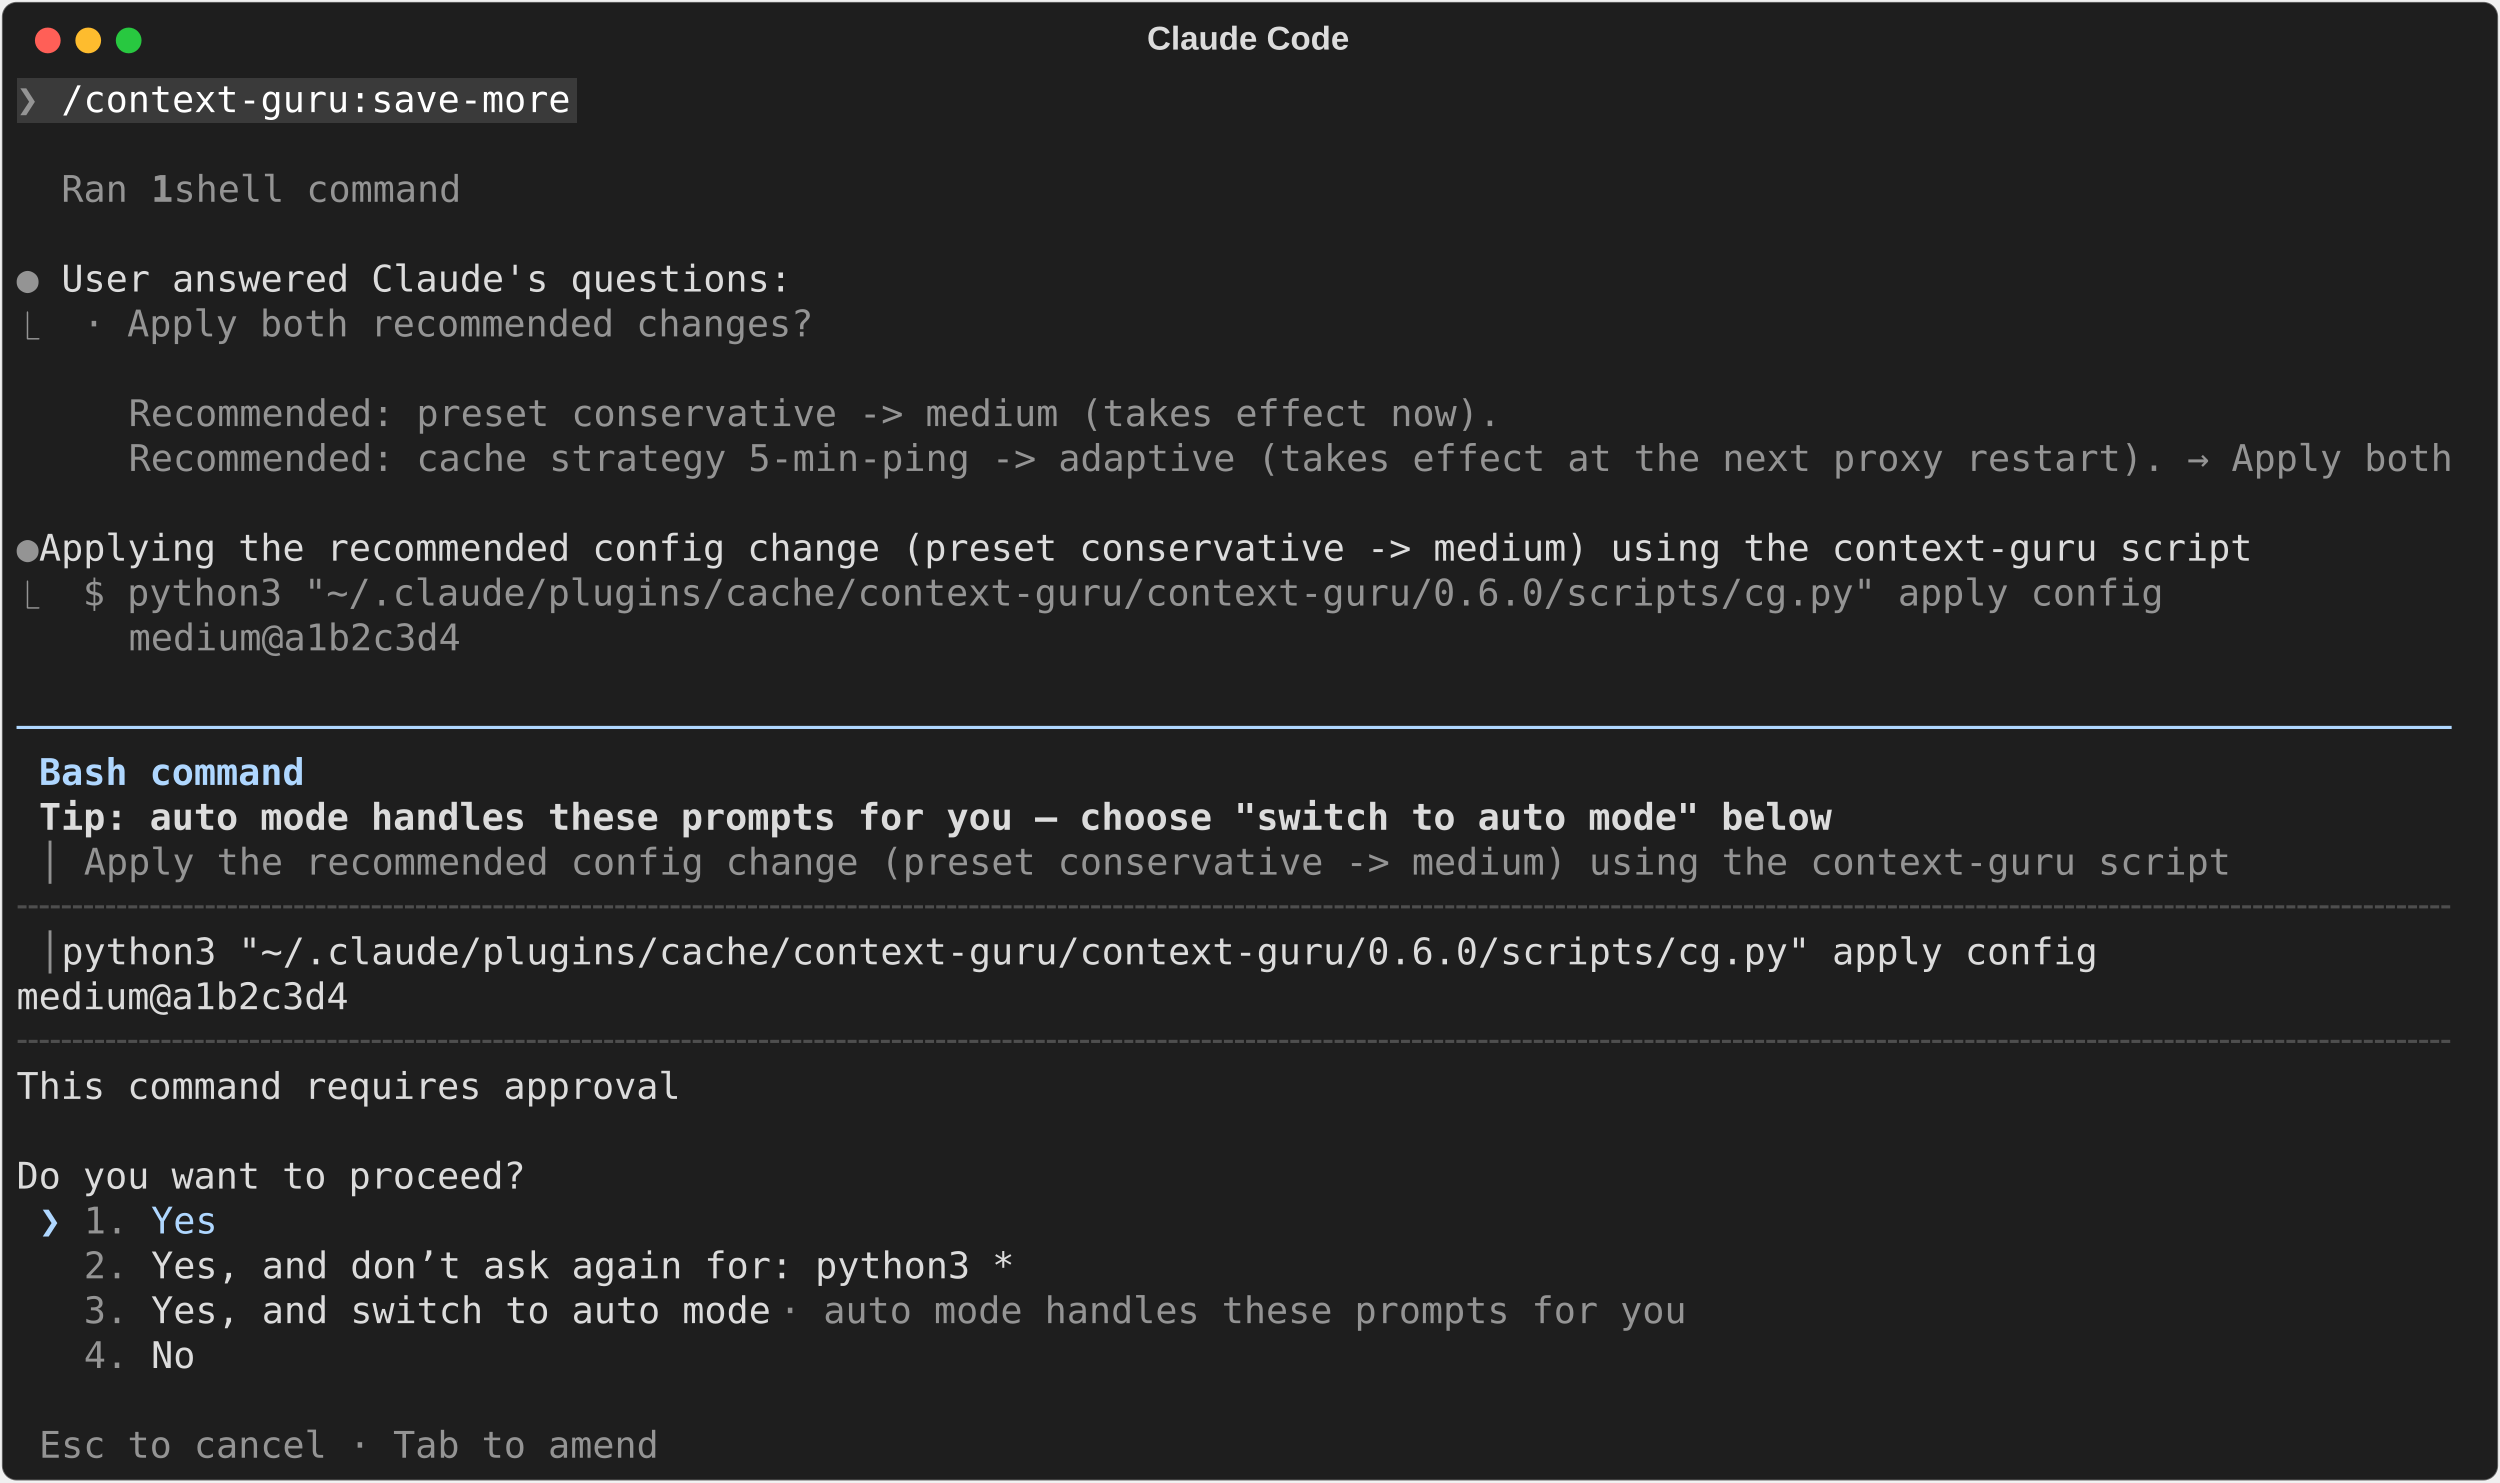
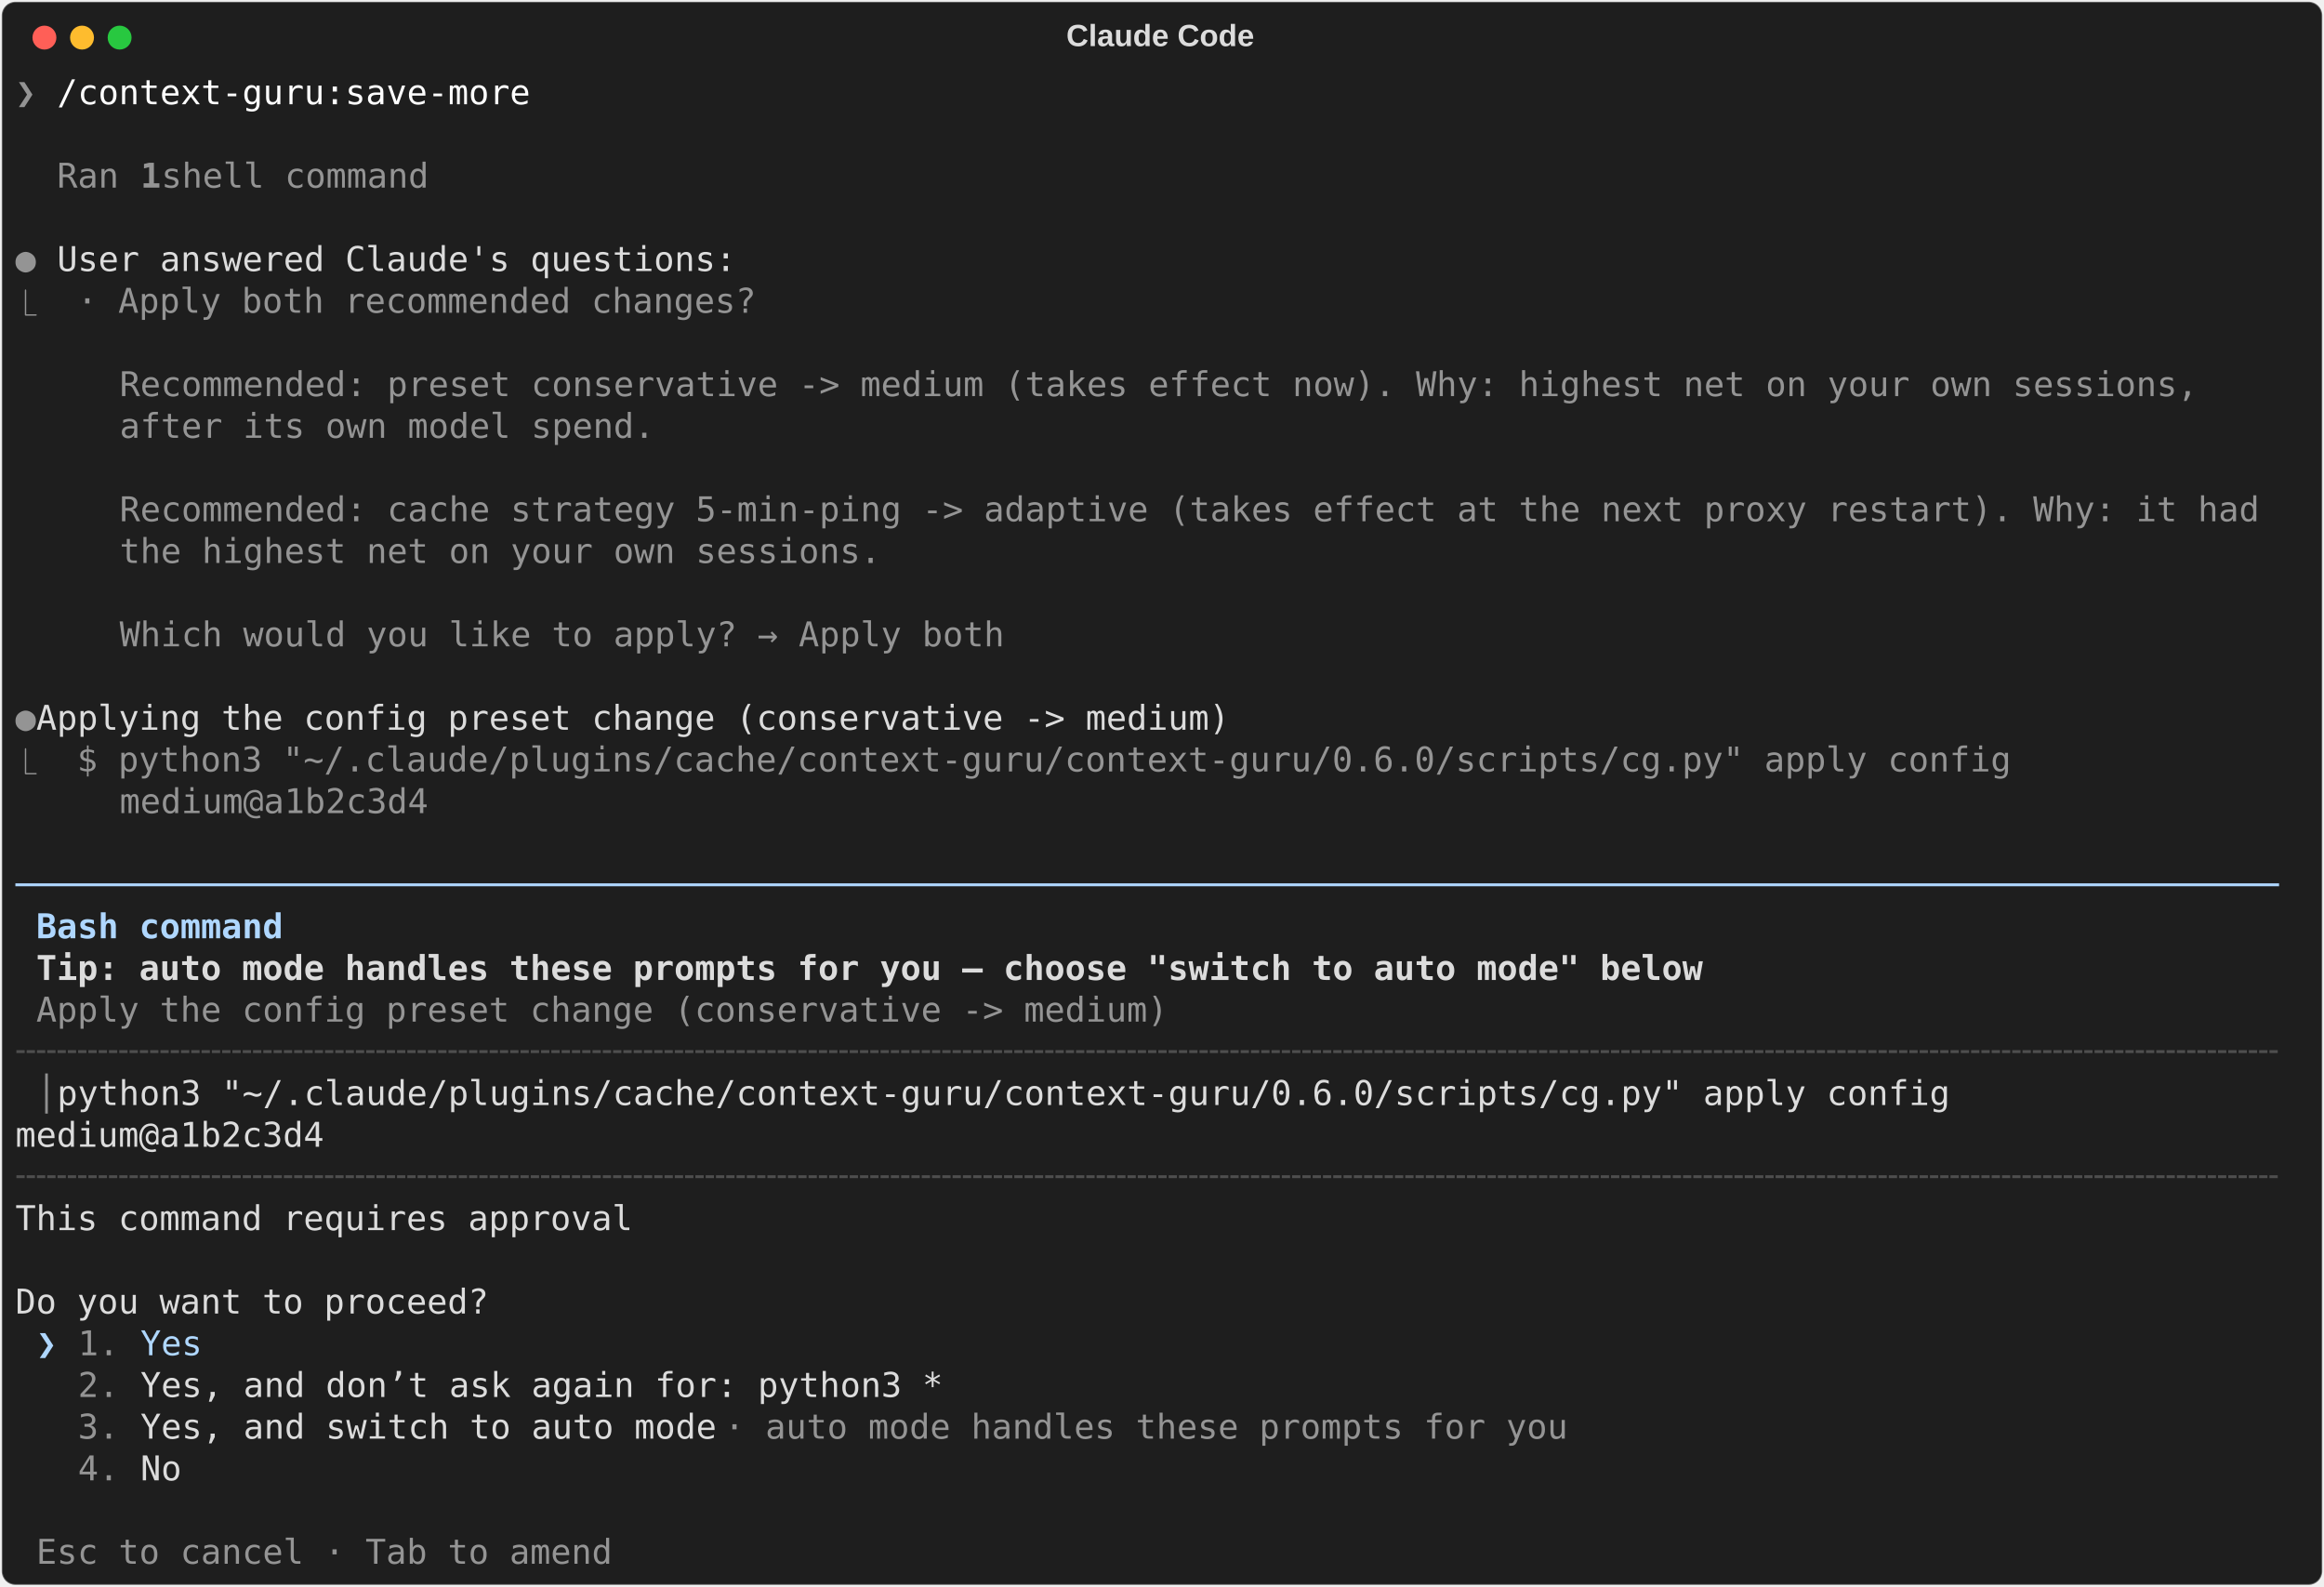
- <svg xmlns="http://www.w3.org/2000/svg" class="rich-terminal" viewBox="0 0 1360 806.4">
+ <svg xmlns="http://www.w3.org/2000/svg" class="rich-terminal" viewBox="0 0 1360 928.4">
  <style>

    @font-face {
        font-family: "Fira Code";
        src: local("FiraCode-Regular"),
                url("https://cdnjs.cloudflare.com/ajax/libs/firacode/6.2.0/woff2/FiraCode-Regular.woff2") format("woff2"),
                url("https://cdnjs.cloudflare.com/ajax/libs/firacode/6.2.0/woff/FiraCode-Regular.woff") format("woff");
        font-style: normal;
        font-weight: 400;
    }
    @font-face {
        font-family: "Fira Code";
        src: local("FiraCode-Bold"),
                url("https://cdnjs.cloudflare.com/ajax/libs/firacode/6.2.0/woff2/FiraCode-Bold.woff2") format("woff2"),
                url("https://cdnjs.cloudflare.com/ajax/libs/firacode/6.2.0/woff/FiraCode-Bold.woff") format("woff");
        font-style: bold;
        font-weight: 700;
    }

-     .terminal-1285847443-matrix {
+     .terminal-1638858528-matrix {
        font-family: Fira Code, monospace;
        font-size: 20px;
        line-height: 24.4px;
        font-variant-east-asian: full-width;
    }

-     .terminal-1285847443-title {
+     .terminal-1638858528-title {
        font-size: 18px;
        font-weight: bold;
        font-family: arial;
    }

-     .terminal-1285847443-r1 { fill: #949494 }
- .terminal-1285847443-r2 { fill: #dcdcdc }
- .terminal-1285847443-r3 { fill: #ffffff }
- .terminal-1285847443-r4 { fill: #949494;font-weight: bold }
- .terminal-1285847443-r5 { fill: #afd7ff }
- .terminal-1285847443-r6 { fill: #afd7ff;font-weight: bold }
- .terminal-1285847443-r7 { fill: #dcdcdc;font-weight: bold }
- .terminal-1285847443-r8 { fill: #909090 }
- .terminal-1285847443-r9 { fill: #4e4e4e }
+     .terminal-1638858528-r1 { fill: #949494 }
+ .terminal-1638858528-r2 { fill: #dcdcdc }
+ .terminal-1638858528-r3 { fill: #ffffff }
+ .terminal-1638858528-r4 { fill: #949494;font-weight: bold }
+ .terminal-1638858528-r5 { fill: #afd7ff }
+ .terminal-1638858528-r6 { fill: #afd7ff;font-weight: bold }
+ .terminal-1638858528-r7 { fill: #dcdcdc;font-weight: bold }
+ .terminal-1638858528-r8 { fill: #4e4e4e }
+ .terminal-1638858528-r9 { fill: #909090 }
    </style>
  <defs>
-     <clipPath id="terminal-1285847443-clip-terminal">
-       <rect x="0" y="0" width="1341.0" height="755.4" />
-     </clipPath>
-     <clipPath id="terminal-1285847443-line-0">
+     <clipPath id="terminal-1638858528-clip-terminal">
+       <rect x="0" y="0" width="1341.0" height="877.4" />
+     </clipPath>
+     <clipPath id="terminal-1638858528-line-0">
      <rect x="0" y="1.5" width="1342" height="24.65" />
    </clipPath>
-     <clipPath id="terminal-1285847443-line-1">
+     <clipPath id="terminal-1638858528-line-1">
      <rect x="0" y="25.9" width="1342" height="24.65" />
    </clipPath>
-     <clipPath id="terminal-1285847443-line-2">
+     <clipPath id="terminal-1638858528-line-2">
      <rect x="0" y="50.3" width="1342" height="24.65" />
    </clipPath>
-     <clipPath id="terminal-1285847443-line-3">
+     <clipPath id="terminal-1638858528-line-3">
      <rect x="0" y="74.7" width="1342" height="24.65" />
    </clipPath>
-     <clipPath id="terminal-1285847443-line-4">
+     <clipPath id="terminal-1638858528-line-4">
      <rect x="0" y="99.1" width="1342" height="24.65" />
    </clipPath>
-     <clipPath id="terminal-1285847443-line-5">
+     <clipPath id="terminal-1638858528-line-5">
      <rect x="0" y="123.5" width="1342" height="24.65" />
    </clipPath>
-     <clipPath id="terminal-1285847443-line-6">
+     <clipPath id="terminal-1638858528-line-6">
      <rect x="0" y="147.9" width="1342" height="24.65" />
    </clipPath>
-     <clipPath id="terminal-1285847443-line-7">
+     <clipPath id="terminal-1638858528-line-7">
      <rect x="0" y="172.3" width="1342" height="24.65" />
    </clipPath>
-     <clipPath id="terminal-1285847443-line-8">
+     <clipPath id="terminal-1638858528-line-8">
      <rect x="0" y="196.7" width="1342" height="24.65" />
    </clipPath>
-     <clipPath id="terminal-1285847443-line-9">
+     <clipPath id="terminal-1638858528-line-9">
      <rect x="0" y="221.1" width="1342" height="24.65" />
    </clipPath>
-     <clipPath id="terminal-1285847443-line-10">
+     <clipPath id="terminal-1638858528-line-10">
      <rect x="0" y="245.5" width="1342" height="24.65" />
    </clipPath>
-     <clipPath id="terminal-1285847443-line-11">
+     <clipPath id="terminal-1638858528-line-11">
      <rect x="0" y="269.9" width="1342" height="24.65" />
    </clipPath>
-     <clipPath id="terminal-1285847443-line-12">
+     <clipPath id="terminal-1638858528-line-12">
      <rect x="0" y="294.3" width="1342" height="24.65" />
    </clipPath>
-     <clipPath id="terminal-1285847443-line-13">
+     <clipPath id="terminal-1638858528-line-13">
      <rect x="0" y="318.7" width="1342" height="24.65" />
    </clipPath>
-     <clipPath id="terminal-1285847443-line-14">
+     <clipPath id="terminal-1638858528-line-14">
      <rect x="0" y="343.1" width="1342" height="24.65" />
    </clipPath>
-     <clipPath id="terminal-1285847443-line-15">
+     <clipPath id="terminal-1638858528-line-15">
      <rect x="0" y="367.5" width="1342" height="24.65" />
    </clipPath>
-     <clipPath id="terminal-1285847443-line-16">
+     <clipPath id="terminal-1638858528-line-16">
      <rect x="0" y="391.9" width="1342" height="24.65" />
    </clipPath>
-     <clipPath id="terminal-1285847443-line-17">
+     <clipPath id="terminal-1638858528-line-17">
      <rect x="0" y="416.3" width="1342" height="24.65" />
    </clipPath>
-     <clipPath id="terminal-1285847443-line-18">
+     <clipPath id="terminal-1638858528-line-18">
      <rect x="0" y="440.7" width="1342" height="24.65" />
    </clipPath>
-     <clipPath id="terminal-1285847443-line-19">
+     <clipPath id="terminal-1638858528-line-19">
      <rect x="0" y="465.1" width="1342" height="24.65" />
    </clipPath>
-     <clipPath id="terminal-1285847443-line-20">
+     <clipPath id="terminal-1638858528-line-20">
      <rect x="0" y="489.5" width="1342" height="24.65" />
    </clipPath>
-     <clipPath id="terminal-1285847443-line-21">
+     <clipPath id="terminal-1638858528-line-21">
      <rect x="0" y="513.9" width="1342" height="24.65" />
    </clipPath>
-     <clipPath id="terminal-1285847443-line-22">
+     <clipPath id="terminal-1638858528-line-22">
      <rect x="0" y="538.3" width="1342" height="24.65" />
    </clipPath>
-     <clipPath id="terminal-1285847443-line-23">
+     <clipPath id="terminal-1638858528-line-23">
      <rect x="0" y="562.7" width="1342" height="24.65" />
    </clipPath>
-     <clipPath id="terminal-1285847443-line-24">
+     <clipPath id="terminal-1638858528-line-24">
      <rect x="0" y="587.1" width="1342" height="24.65" />
    </clipPath>
-     <clipPath id="terminal-1285847443-line-25">
+     <clipPath id="terminal-1638858528-line-25">
      <rect x="0" y="611.5" width="1342" height="24.65" />
    </clipPath>
-     <clipPath id="terminal-1285847443-line-26">
+     <clipPath id="terminal-1638858528-line-26">
      <rect x="0" y="635.9" width="1342" height="24.65" />
    </clipPath>
-     <clipPath id="terminal-1285847443-line-27">
+     <clipPath id="terminal-1638858528-line-27">
      <rect x="0" y="660.3" width="1342" height="24.65" />
    </clipPath>
-     <clipPath id="terminal-1285847443-line-28">
+     <clipPath id="terminal-1638858528-line-28">
      <rect x="0" y="684.7" width="1342" height="24.65" />
    </clipPath>
-     <clipPath id="terminal-1285847443-line-29">
+     <clipPath id="terminal-1638858528-line-29">
      <rect x="0" y="709.1" width="1342" height="24.65" />
    </clipPath>
+     <clipPath id="terminal-1638858528-line-30">
+       <rect x="0" y="733.5" width="1342" height="24.65" />
+     </clipPath>
+     <clipPath id="terminal-1638858528-line-31">
+       <rect x="0" y="757.9" width="1342" height="24.65" />
+     </clipPath>
+     <clipPath id="terminal-1638858528-line-32">
+       <rect x="0" y="782.3" width="1342" height="24.65" />
+     </clipPath>
+     <clipPath id="terminal-1638858528-line-33">
+       <rect x="0" y="806.7" width="1342" height="24.65" />
+     </clipPath>
+     <clipPath id="terminal-1638858528-line-34">
+       <rect x="0" y="831.1" width="1342" height="24.65" />
+     </clipPath>
  </defs>
-   <rect fill="#1e1e1e" stroke="rgba(255,255,255,0.35)" stroke-width="1" x="1" y="1" width="1358" height="804.4" rx="8" />
-   <text class="terminal-1285847443-title" fill="#dcdcdc" text-anchor="middle" x="679" y="27">Claude Code</text>
+   <rect fill="#1e1e1e" stroke="rgba(255,255,255,0.35)" stroke-width="1" x="1" y="1" width="1358" height="926.4" rx="8" />
+   <text class="terminal-1638858528-title" fill="#dcdcdc" text-anchor="middle" x="679" y="27">Claude Code</text>
  <g transform="translate(26,22)">
    <circle cx="0" cy="0" r="7" fill="#ff5f57" />
    <circle cx="22" cy="0" r="7" fill="#febc2e" />
    <circle cx="44" cy="0" r="7" fill="#28c840" />
  </g>
-   <g transform="translate(9, 41)" clip-path="url(#terminal-1285847443-clip-terminal)">
-     <rect fill="#3a3a3a" x="0" y="1.5" width="12.2" height="24.65" shape-rendering="crispEdges" />
-     <rect fill="#3a3a3a" x="12.2" y="1.5" width="12.2" height="24.65" shape-rendering="crispEdges" />
-     <rect fill="#3a3a3a" x="24.4" y="1.5" width="280.6" height="24.65" shape-rendering="crispEdges" />
-     <g class="terminal-1285847443-matrix">
-       <text class="terminal-1285847443-r1" x="0" y="20" textLength="12.2" clip-path="url(#terminal-1285847443-line-0)">❯</text>
-       <text class="terminal-1285847443-r3" x="24.4" y="20" textLength="280.6" clip-path="url(#terminal-1285847443-line-0)">/context-guru:save-more</text>
-       <text class="terminal-1285847443-r2" x="1342" y="20" textLength="12.2" clip-path="url(#terminal-1285847443-line-0)">
- </text>
-       <text class="terminal-1285847443-r2" x="1342" y="44.4" textLength="12.2" clip-path="url(#terminal-1285847443-line-1)">
- </text>
-       <text class="terminal-1285847443-r1" x="24.4" y="68.8" textLength="48.8" clip-path="url(#terminal-1285847443-line-2)">Ran </text>
-       <text class="terminal-1285847443-r4" x="73.2" y="68.8" textLength="12.2" clip-path="url(#terminal-1285847443-line-2)">1</text>
-       <text class="terminal-1285847443-r1" x="85.4" y="68.8" textLength="183" clip-path="url(#terminal-1285847443-line-2)"> shell command </text>
-       <text class="terminal-1285847443-r2" x="1342" y="68.8" textLength="12.2" clip-path="url(#terminal-1285847443-line-2)">
- </text>
-       <text class="terminal-1285847443-r2" x="1342" y="93.2" textLength="12.2" clip-path="url(#terminal-1285847443-line-3)">
- </text>
-       <text class="terminal-1285847443-r1" x="0" y="117.6" textLength="24.4" clip-path="url(#terminal-1285847443-line-4)">● </text>
-       <text class="terminal-1285847443-r2" x="24.4" y="117.6" textLength="402.6" clip-path="url(#terminal-1285847443-line-4)">User answered Claude's questions:</text>
-       <text class="terminal-1285847443-r2" x="1342" y="117.6" textLength="12.2" clip-path="url(#terminal-1285847443-line-4)">
- </text>
-       <text class="terminal-1285847443-r1" x="0" y="142" textLength="463.6" clip-path="url(#terminal-1285847443-line-5)">  ⎿  · Apply both recommended changes?</text>
-       <text class="terminal-1285847443-r2" x="1342" y="142" textLength="12.2" clip-path="url(#terminal-1285847443-line-5)">
- </text>
-       <text class="terminal-1285847443-r2" x="1342" y="166.4" textLength="12.2" clip-path="url(#terminal-1285847443-line-6)">
- </text>
-       <text class="terminal-1285847443-r1" x="61" y="190.8" textLength="756.4" clip-path="url(#terminal-1285847443-line-7)">Recommended: preset conservative -&gt; medium (takes effect now).</text>
-       <text class="terminal-1285847443-r2" x="1342" y="190.8" textLength="12.2" clip-path="url(#terminal-1285847443-line-7)">
- </text>
-       <text class="terminal-1285847443-r1" x="61" y="215.2" textLength="1281" clip-path="url(#terminal-1285847443-line-8)">Recommended: cache strategy 5-min-ping -&gt; adaptive (takes effect at the next proxy restart). → Apply both</text>
-       <text class="terminal-1285847443-r2" x="1342" y="215.2" textLength="12.2" clip-path="url(#terminal-1285847443-line-8)">
- </text>
-       <text class="terminal-1285847443-r2" x="1342" y="239.6" textLength="12.2" clip-path="url(#terminal-1285847443-line-9)">
- </text>
-       <text class="terminal-1285847443-r1" x="0" y="264" textLength="12.2" clip-path="url(#terminal-1285847443-line-10)">●</text>
-       <text class="terminal-1285847443-r2" x="12.2" y="264" textLength="1232.2" clip-path="url(#terminal-1285847443-line-10)"> Applying the recommended config change (preset conservative -&gt; medium) using the context-guru script</text>
-       <text class="terminal-1285847443-r2" x="1342" y="264" textLength="12.2" clip-path="url(#terminal-1285847443-line-10)">
- </text>
-       <text class="terminal-1285847443-r1" x="0" y="288.4" textLength="1220" clip-path="url(#terminal-1285847443-line-11)">  ⎿  $ python3 "~/.claude/plugins/cache/context-guru/context-guru/0.6.0/scripts/cg.py" apply config </text>
-       <text class="terminal-1285847443-r2" x="1342" y="288.4" textLength="12.2" clip-path="url(#terminal-1285847443-line-11)">
- </text>
-       <text class="terminal-1285847443-r1" x="61" y="312.8" textLength="183" clip-path="url(#terminal-1285847443-line-12)">medium@a1b2c3d4</text>
-       <text class="terminal-1285847443-r2" x="1342" y="312.8" textLength="12.2" clip-path="url(#terminal-1285847443-line-12)">
- </text>
-       <text class="terminal-1285847443-r2" x="1342" y="337.2" textLength="12.2" clip-path="url(#terminal-1285847443-line-13)">
- </text>
-       <text class="terminal-1285847443-r5" x="0" y="361.6" textLength="1342" clip-path="url(#terminal-1285847443-line-14)">──────────────────────────────────────────────────────────────────────────────────────────────────────────────</text>
-       <text class="terminal-1285847443-r2" x="1342" y="361.6" textLength="12.2" clip-path="url(#terminal-1285847443-line-14)">
- </text>
-       <text class="terminal-1285847443-r6" x="12.2" y="386" textLength="146.4" clip-path="url(#terminal-1285847443-line-15)">Bash command</text>
-       <text class="terminal-1285847443-r2" x="1342" y="386" textLength="12.2" clip-path="url(#terminal-1285847443-line-15)">
- </text>
-       <text class="terminal-1285847443-r7" x="12.2" y="410.4" textLength="988.2" clip-path="url(#terminal-1285847443-line-16)">Tip: auto mode handles these prompts for you — choose "switch to auto mode" below</text>
-       <text class="terminal-1285847443-r2" x="1342" y="410.4" textLength="12.2" clip-path="url(#terminal-1285847443-line-16)">
- </text>
-       <text class="terminal-1285847443-r8" x="12.2" y="434.8" textLength="12.2" clip-path="url(#terminal-1285847443-line-17)">│</text>
-       <text class="terminal-1285847443-r1" x="36.6" y="434.8" textLength="1183.4" clip-path="url(#terminal-1285847443-line-17)">Apply the recommended config change (preset conservative -&gt; medium) using the context-guru script</text>
-       <text class="terminal-1285847443-r2" x="1342" y="434.8" textLength="12.2" clip-path="url(#terminal-1285847443-line-17)">
- </text>
-       <text class="terminal-1285847443-r9" x="0" y="459.2" textLength="1342" clip-path="url(#terminal-1285847443-line-18)">╌╌╌╌╌╌╌╌╌╌╌╌╌╌╌╌╌╌╌╌╌╌╌╌╌╌╌╌╌╌╌╌╌╌╌╌╌╌╌╌╌╌╌╌╌╌╌╌╌╌╌╌╌╌╌╌╌╌╌╌╌╌╌╌╌╌╌╌╌╌╌╌╌╌╌╌╌╌╌╌╌╌╌╌╌╌╌╌╌╌╌╌╌╌╌╌╌╌╌╌╌╌╌╌╌╌╌╌╌╌</text>
-       <text class="terminal-1285847443-r2" x="1342" y="459.2" textLength="12.2" clip-path="url(#terminal-1285847443-line-18)">
- </text>
-       <text class="terminal-1285847443-r8" x="12.2" y="483.6" textLength="12.2" clip-path="url(#terminal-1285847443-line-19)">│</text>
-       <text class="terminal-1285847443-r2" x="24.4" y="483.6" textLength="1146.8" clip-path="url(#terminal-1285847443-line-19)"> python3 "~/.claude/plugins/cache/context-guru/context-guru/0.6.0/scripts/cg.py" apply config </text>
-       <text class="terminal-1285847443-r2" x="1342" y="483.6" textLength="12.2" clip-path="url(#terminal-1285847443-line-19)">
- </text>
-       <text class="terminal-1285847443-r2" x="0" y="508" textLength="183" clip-path="url(#terminal-1285847443-line-20)">medium@a1b2c3d4</text>
-       <text class="terminal-1285847443-r2" x="1342" y="508" textLength="12.2" clip-path="url(#terminal-1285847443-line-20)">
- </text>
-       <text class="terminal-1285847443-r9" x="0" y="532.4" textLength="1342" clip-path="url(#terminal-1285847443-line-21)">╌╌╌╌╌╌╌╌╌╌╌╌╌╌╌╌╌╌╌╌╌╌╌╌╌╌╌╌╌╌╌╌╌╌╌╌╌╌╌╌╌╌╌╌╌╌╌╌╌╌╌╌╌╌╌╌╌╌╌╌╌╌╌╌╌╌╌╌╌╌╌╌╌╌╌╌╌╌╌╌╌╌╌╌╌╌╌╌╌╌╌╌╌╌╌╌╌╌╌╌╌╌╌╌╌╌╌╌╌╌</text>
-       <text class="terminal-1285847443-r2" x="1342" y="532.4" textLength="12.2" clip-path="url(#terminal-1285847443-line-21)">
- </text>
-       <text class="terminal-1285847443-r2" x="0" y="556.8" textLength="378.2" clip-path="url(#terminal-1285847443-line-22)"> This command requires approval</text>
-       <text class="terminal-1285847443-r2" x="1342" y="556.8" textLength="12.2" clip-path="url(#terminal-1285847443-line-22)">
- </text>
-       <text class="terminal-1285847443-r2" x="1342" y="581.2" textLength="12.2" clip-path="url(#terminal-1285847443-line-23)">
- </text>
-       <text class="terminal-1285847443-r2" x="0" y="605.6" textLength="292.8" clip-path="url(#terminal-1285847443-line-24)"> Do you want to proceed?</text>
-       <text class="terminal-1285847443-r2" x="1342" y="605.6" textLength="12.2" clip-path="url(#terminal-1285847443-line-24)">
- </text>
-       <text class="terminal-1285847443-r5" x="12.2" y="630" textLength="12.2" clip-path="url(#terminal-1285847443-line-25)">❯</text>
-       <text class="terminal-1285847443-r1" x="36.6" y="630" textLength="36.6" clip-path="url(#terminal-1285847443-line-25)">1. </text>
-       <text class="terminal-1285847443-r5" x="73.2" y="630" textLength="36.6" clip-path="url(#terminal-1285847443-line-25)">Yes</text>
-       <text class="terminal-1285847443-r2" x="1342" y="630" textLength="12.2" clip-path="url(#terminal-1285847443-line-25)">
- </text>
-       <text class="terminal-1285847443-r1" x="36.6" y="654.4" textLength="36.6" clip-path="url(#terminal-1285847443-line-26)">2. </text>
-       <text class="terminal-1285847443-r2" x="73.2" y="654.4" textLength="475.8" clip-path="url(#terminal-1285847443-line-26)">Yes, and don’t ask again for: python3 *</text>
-       <text class="terminal-1285847443-r2" x="1342" y="654.4" textLength="12.2" clip-path="url(#terminal-1285847443-line-26)">
- </text>
-       <text class="terminal-1285847443-r1" x="36.6" y="678.8" textLength="36.6" clip-path="url(#terminal-1285847443-line-27)">3. </text>
-       <text class="terminal-1285847443-r2" x="73.2" y="678.8" textLength="341.6" clip-path="url(#terminal-1285847443-line-27)">Yes, and switch to auto mode</text>
-       <text class="terminal-1285847443-r1" x="414.8" y="678.8" textLength="512.4" clip-path="url(#terminal-1285847443-line-27)"> · auto mode handles these prompts for you</text>
-       <text class="terminal-1285847443-r2" x="1342" y="678.8" textLength="12.2" clip-path="url(#terminal-1285847443-line-27)">
- </text>
-       <text class="terminal-1285847443-r1" x="36.6" y="703.2" textLength="36.6" clip-path="url(#terminal-1285847443-line-28)">4. </text>
-       <text class="terminal-1285847443-r2" x="73.2" y="703.2" textLength="24.4" clip-path="url(#terminal-1285847443-line-28)">No</text>
-       <text class="terminal-1285847443-r2" x="1342" y="703.2" textLength="12.2" clip-path="url(#terminal-1285847443-line-28)">
- </text>
-       <text class="terminal-1285847443-r2" x="1342" y="727.6" textLength="12.2" clip-path="url(#terminal-1285847443-line-29)">
- </text>
-       <text class="terminal-1285847443-r1" x="12.2" y="752" textLength="341.6" clip-path="url(#terminal-1285847443-line-30)">Esc to cancel · Tab to amend</text>
-       <text class="terminal-1285847443-r2" x="1342" y="752" textLength="12.2" clip-path="url(#terminal-1285847443-line-30)">
+   <g transform="translate(9, 41)" clip-path="url(#terminal-1638858528-clip-terminal)">
+     <g class="terminal-1638858528-matrix">
+       <text class="terminal-1638858528-r1" x="0" y="20" textLength="12.2" clip-path="url(#terminal-1638858528-line-0)">❯</text>
+       <text class="terminal-1638858528-r3" x="24.4" y="20" textLength="280.6" clip-path="url(#terminal-1638858528-line-0)">/context-guru:save-more</text>
+       <text class="terminal-1638858528-r2" x="1342" y="20" textLength="12.2" clip-path="url(#terminal-1638858528-line-0)">
+ </text>
+       <text class="terminal-1638858528-r2" x="1342" y="44.4" textLength="12.2" clip-path="url(#terminal-1638858528-line-1)">
+ </text>
+       <text class="terminal-1638858528-r1" x="24.4" y="68.8" textLength="48.8" clip-path="url(#terminal-1638858528-line-2)">Ran </text>
+       <text class="terminal-1638858528-r4" x="73.2" y="68.8" textLength="12.2" clip-path="url(#terminal-1638858528-line-2)">1</text>
+       <text class="terminal-1638858528-r1" x="85.4" y="68.8" textLength="183" clip-path="url(#terminal-1638858528-line-2)"> shell command </text>
+       <text class="terminal-1638858528-r2" x="1342" y="68.8" textLength="12.2" clip-path="url(#terminal-1638858528-line-2)">
+ </text>
+       <text class="terminal-1638858528-r2" x="1342" y="93.2" textLength="12.2" clip-path="url(#terminal-1638858528-line-3)">
+ </text>
+       <text class="terminal-1638858528-r1" x="0" y="117.6" textLength="24.4" clip-path="url(#terminal-1638858528-line-4)">● </text>
+       <text class="terminal-1638858528-r2" x="24.4" y="117.6" textLength="402.6" clip-path="url(#terminal-1638858528-line-4)">User answered Claude's questions:</text>
+       <text class="terminal-1638858528-r2" x="1342" y="117.6" textLength="12.2" clip-path="url(#terminal-1638858528-line-4)">
+ </text>
+       <text class="terminal-1638858528-r1" x="0" y="142" textLength="463.6" clip-path="url(#terminal-1638858528-line-5)">  ⎿  · Apply both recommended changes?</text>
+       <text class="terminal-1638858528-r2" x="1342" y="142" textLength="12.2" clip-path="url(#terminal-1638858528-line-5)">
+ </text>
+       <text class="terminal-1638858528-r2" x="1342" y="166.4" textLength="12.2" clip-path="url(#terminal-1638858528-line-6)">
+ </text>
+       <text class="terminal-1638858528-r1" x="61" y="190.8" textLength="1244.4" clip-path="url(#terminal-1638858528-line-7)">Recommended: preset conservative -&gt; medium (takes effect now). Why: highest net on your own sessions, </text>
+       <text class="terminal-1638858528-r2" x="1342" y="190.8" textLength="12.2" clip-path="url(#terminal-1638858528-line-7)">
+ </text>
+       <text class="terminal-1638858528-r1" x="61" y="215.2" textLength="317.2" clip-path="url(#terminal-1638858528-line-8)">after its own model spend.</text>
+       <text class="terminal-1638858528-r2" x="1342" y="215.2" textLength="12.2" clip-path="url(#terminal-1638858528-line-8)">
+ </text>
+       <text class="terminal-1638858528-r2" x="1342" y="239.6" textLength="12.2" clip-path="url(#terminal-1638858528-line-9)">
+ </text>
+       <text class="terminal-1638858528-r1" x="61" y="264" textLength="1268.8" clip-path="url(#terminal-1638858528-line-10)">Recommended: cache strategy 5-min-ping -&gt; adaptive (takes effect at the next proxy restart). Why: it had</text>
+       <text class="terminal-1638858528-r2" x="1342" y="264" textLength="12.2" clip-path="url(#terminal-1638858528-line-10)">
+ </text>
+       <text class="terminal-1638858528-r1" x="61" y="288.4" textLength="451.4" clip-path="url(#terminal-1638858528-line-11)">the highest net on your own sessions.</text>
+       <text class="terminal-1638858528-r2" x="1342" y="288.4" textLength="12.2" clip-path="url(#terminal-1638858528-line-11)">
+ </text>
+       <text class="terminal-1638858528-r2" x="1342" y="312.8" textLength="12.2" clip-path="url(#terminal-1638858528-line-12)">
+ </text>
+       <text class="terminal-1638858528-r1" x="61" y="337.2" textLength="524.6" clip-path="url(#terminal-1638858528-line-13)">Which would you like to apply? → Apply both</text>
+       <text class="terminal-1638858528-r2" x="1342" y="337.2" textLength="12.2" clip-path="url(#terminal-1638858528-line-13)">
+ </text>
+       <text class="terminal-1638858528-r2" x="1342" y="361.6" textLength="12.2" clip-path="url(#terminal-1638858528-line-14)">
+ </text>
+       <text class="terminal-1638858528-r1" x="0" y="386" textLength="12.2" clip-path="url(#terminal-1638858528-line-15)">●</text>
+       <text class="terminal-1638858528-r2" x="12.2" y="386" textLength="719.8" clip-path="url(#terminal-1638858528-line-15)"> Applying the config preset change (conservative -&gt; medium)</text>
+       <text class="terminal-1638858528-r2" x="1342" y="386" textLength="12.2" clip-path="url(#terminal-1638858528-line-15)">
+ </text>
+       <text class="terminal-1638858528-r1" x="0" y="410.4" textLength="1220" clip-path="url(#terminal-1638858528-line-16)">  ⎿  $ python3 "~/.claude/plugins/cache/context-guru/context-guru/0.6.0/scripts/cg.py" apply config </text>
+       <text class="terminal-1638858528-r2" x="1342" y="410.4" textLength="12.2" clip-path="url(#terminal-1638858528-line-16)">
+ </text>
+       <text class="terminal-1638858528-r1" x="61" y="434.8" textLength="183" clip-path="url(#terminal-1638858528-line-17)">medium@a1b2c3d4</text>
+       <text class="terminal-1638858528-r2" x="1342" y="434.8" textLength="12.2" clip-path="url(#terminal-1638858528-line-17)">
+ </text>
+       <text class="terminal-1638858528-r2" x="1342" y="459.2" textLength="12.2" clip-path="url(#terminal-1638858528-line-18)">
+ </text>
+       <text class="terminal-1638858528-r5" x="0" y="483.6" textLength="1342" clip-path="url(#terminal-1638858528-line-19)">──────────────────────────────────────────────────────────────────────────────────────────────────────────────</text>
+       <text class="terminal-1638858528-r2" x="1342" y="483.6" textLength="12.2" clip-path="url(#terminal-1638858528-line-19)">
+ </text>
+       <text class="terminal-1638858528-r6" x="12.2" y="508" textLength="146.4" clip-path="url(#terminal-1638858528-line-20)">Bash command</text>
+       <text class="terminal-1638858528-r2" x="1342" y="508" textLength="12.2" clip-path="url(#terminal-1638858528-line-20)">
+ </text>
+       <text class="terminal-1638858528-r7" x="12.2" y="532.4" textLength="988.2" clip-path="url(#terminal-1638858528-line-21)">Tip: auto mode handles these prompts for you — choose "switch to auto mode" below</text>
+       <text class="terminal-1638858528-r2" x="1342" y="532.4" textLength="12.2" clip-path="url(#terminal-1638858528-line-21)">
+ </text>
+       <text class="terminal-1638858528-r1" x="12.2" y="556.8" textLength="671" clip-path="url(#terminal-1638858528-line-22)">Apply the config preset change (conservative -&gt; medium)</text>
+       <text class="terminal-1638858528-r2" x="1342" y="556.8" textLength="12.2" clip-path="url(#terminal-1638858528-line-22)">
+ </text>
+       <text class="terminal-1638858528-r8" x="0" y="581.2" textLength="1342" clip-path="url(#terminal-1638858528-line-23)">╌╌╌╌╌╌╌╌╌╌╌╌╌╌╌╌╌╌╌╌╌╌╌╌╌╌╌╌╌╌╌╌╌╌╌╌╌╌╌╌╌╌╌╌╌╌╌╌╌╌╌╌╌╌╌╌╌╌╌╌╌╌╌╌╌╌╌╌╌╌╌╌╌╌╌╌╌╌╌╌╌╌╌╌╌╌╌╌╌╌╌╌╌╌╌╌╌╌╌╌╌╌╌╌╌╌╌╌╌╌</text>
+       <text class="terminal-1638858528-r2" x="1342" y="581.2" textLength="12.2" clip-path="url(#terminal-1638858528-line-23)">
+ </text>
+       <text class="terminal-1638858528-r9" x="12.2" y="605.6" textLength="12.2" clip-path="url(#terminal-1638858528-line-24)">│</text>
+       <text class="terminal-1638858528-r2" x="24.4" y="605.6" textLength="1146.8" clip-path="url(#terminal-1638858528-line-24)"> python3 "~/.claude/plugins/cache/context-guru/context-guru/0.6.0/scripts/cg.py" apply config </text>
+       <text class="terminal-1638858528-r2" x="1342" y="605.6" textLength="12.2" clip-path="url(#terminal-1638858528-line-24)">
+ </text>
+       <text class="terminal-1638858528-r2" x="0" y="630" textLength="183" clip-path="url(#terminal-1638858528-line-25)">medium@a1b2c3d4</text>
+       <text class="terminal-1638858528-r2" x="1342" y="630" textLength="12.2" clip-path="url(#terminal-1638858528-line-25)">
+ </text>
+       <text class="terminal-1638858528-r8" x="0" y="654.4" textLength="1342" clip-path="url(#terminal-1638858528-line-26)">╌╌╌╌╌╌╌╌╌╌╌╌╌╌╌╌╌╌╌╌╌╌╌╌╌╌╌╌╌╌╌╌╌╌╌╌╌╌╌╌╌╌╌╌╌╌╌╌╌╌╌╌╌╌╌╌╌╌╌╌╌╌╌╌╌╌╌╌╌╌╌╌╌╌╌╌╌╌╌╌╌╌╌╌╌╌╌╌╌╌╌╌╌╌╌╌╌╌╌╌╌╌╌╌╌╌╌╌╌╌</text>
+       <text class="terminal-1638858528-r2" x="1342" y="654.4" textLength="12.2" clip-path="url(#terminal-1638858528-line-26)">
+ </text>
+       <text class="terminal-1638858528-r2" x="0" y="678.8" textLength="378.2" clip-path="url(#terminal-1638858528-line-27)"> This command requires approval</text>
+       <text class="terminal-1638858528-r2" x="1342" y="678.8" textLength="12.2" clip-path="url(#terminal-1638858528-line-27)">
+ </text>
+       <text class="terminal-1638858528-r2" x="1342" y="703.2" textLength="12.2" clip-path="url(#terminal-1638858528-line-28)">
+ </text>
+       <text class="terminal-1638858528-r2" x="0" y="727.6" textLength="292.8" clip-path="url(#terminal-1638858528-line-29)"> Do you want to proceed?</text>
+       <text class="terminal-1638858528-r2" x="1342" y="727.6" textLength="12.2" clip-path="url(#terminal-1638858528-line-29)">
+ </text>
+       <text class="terminal-1638858528-r5" x="12.2" y="752" textLength="12.2" clip-path="url(#terminal-1638858528-line-30)">❯</text>
+       <text class="terminal-1638858528-r1" x="36.6" y="752" textLength="36.6" clip-path="url(#terminal-1638858528-line-30)">1. </text>
+       <text class="terminal-1638858528-r5" x="73.2" y="752" textLength="36.6" clip-path="url(#terminal-1638858528-line-30)">Yes</text>
+       <text class="terminal-1638858528-r2" x="1342" y="752" textLength="12.2" clip-path="url(#terminal-1638858528-line-30)">
+ </text>
+       <text class="terminal-1638858528-r1" x="36.6" y="776.4" textLength="36.6" clip-path="url(#terminal-1638858528-line-31)">2. </text>
+       <text class="terminal-1638858528-r2" x="73.2" y="776.4" textLength="475.8" clip-path="url(#terminal-1638858528-line-31)">Yes, and don’t ask again for: python3 *</text>
+       <text class="terminal-1638858528-r2" x="1342" y="776.4" textLength="12.2" clip-path="url(#terminal-1638858528-line-31)">
+ </text>
+       <text class="terminal-1638858528-r1" x="36.6" y="800.8" textLength="36.6" clip-path="url(#terminal-1638858528-line-32)">3. </text>
+       <text class="terminal-1638858528-r2" x="73.2" y="800.8" textLength="341.6" clip-path="url(#terminal-1638858528-line-32)">Yes, and switch to auto mode</text>
+       <text class="terminal-1638858528-r1" x="414.8" y="800.8" textLength="512.4" clip-path="url(#terminal-1638858528-line-32)"> · auto mode handles these prompts for you</text>
+       <text class="terminal-1638858528-r2" x="1342" y="800.8" textLength="12.2" clip-path="url(#terminal-1638858528-line-32)">
+ </text>
+       <text class="terminal-1638858528-r1" x="36.6" y="825.2" textLength="36.6" clip-path="url(#terminal-1638858528-line-33)">4. </text>
+       <text class="terminal-1638858528-r2" x="73.2" y="825.2" textLength="24.4" clip-path="url(#terminal-1638858528-line-33)">No</text>
+       <text class="terminal-1638858528-r2" x="1342" y="825.2" textLength="12.2" clip-path="url(#terminal-1638858528-line-33)">
+ </text>
+       <text class="terminal-1638858528-r2" x="1342" y="849.6" textLength="12.2" clip-path="url(#terminal-1638858528-line-34)">
+ </text>
+       <text class="terminal-1638858528-r1" x="12.2" y="874" textLength="341.6" clip-path="url(#terminal-1638858528-line-35)">Esc to cancel · Tab to amend</text>
+       <text class="terminal-1638858528-r2" x="1342" y="874" textLength="12.2" clip-path="url(#terminal-1638858528-line-35)">
</text>
    </g>
  </g>
</svg>
